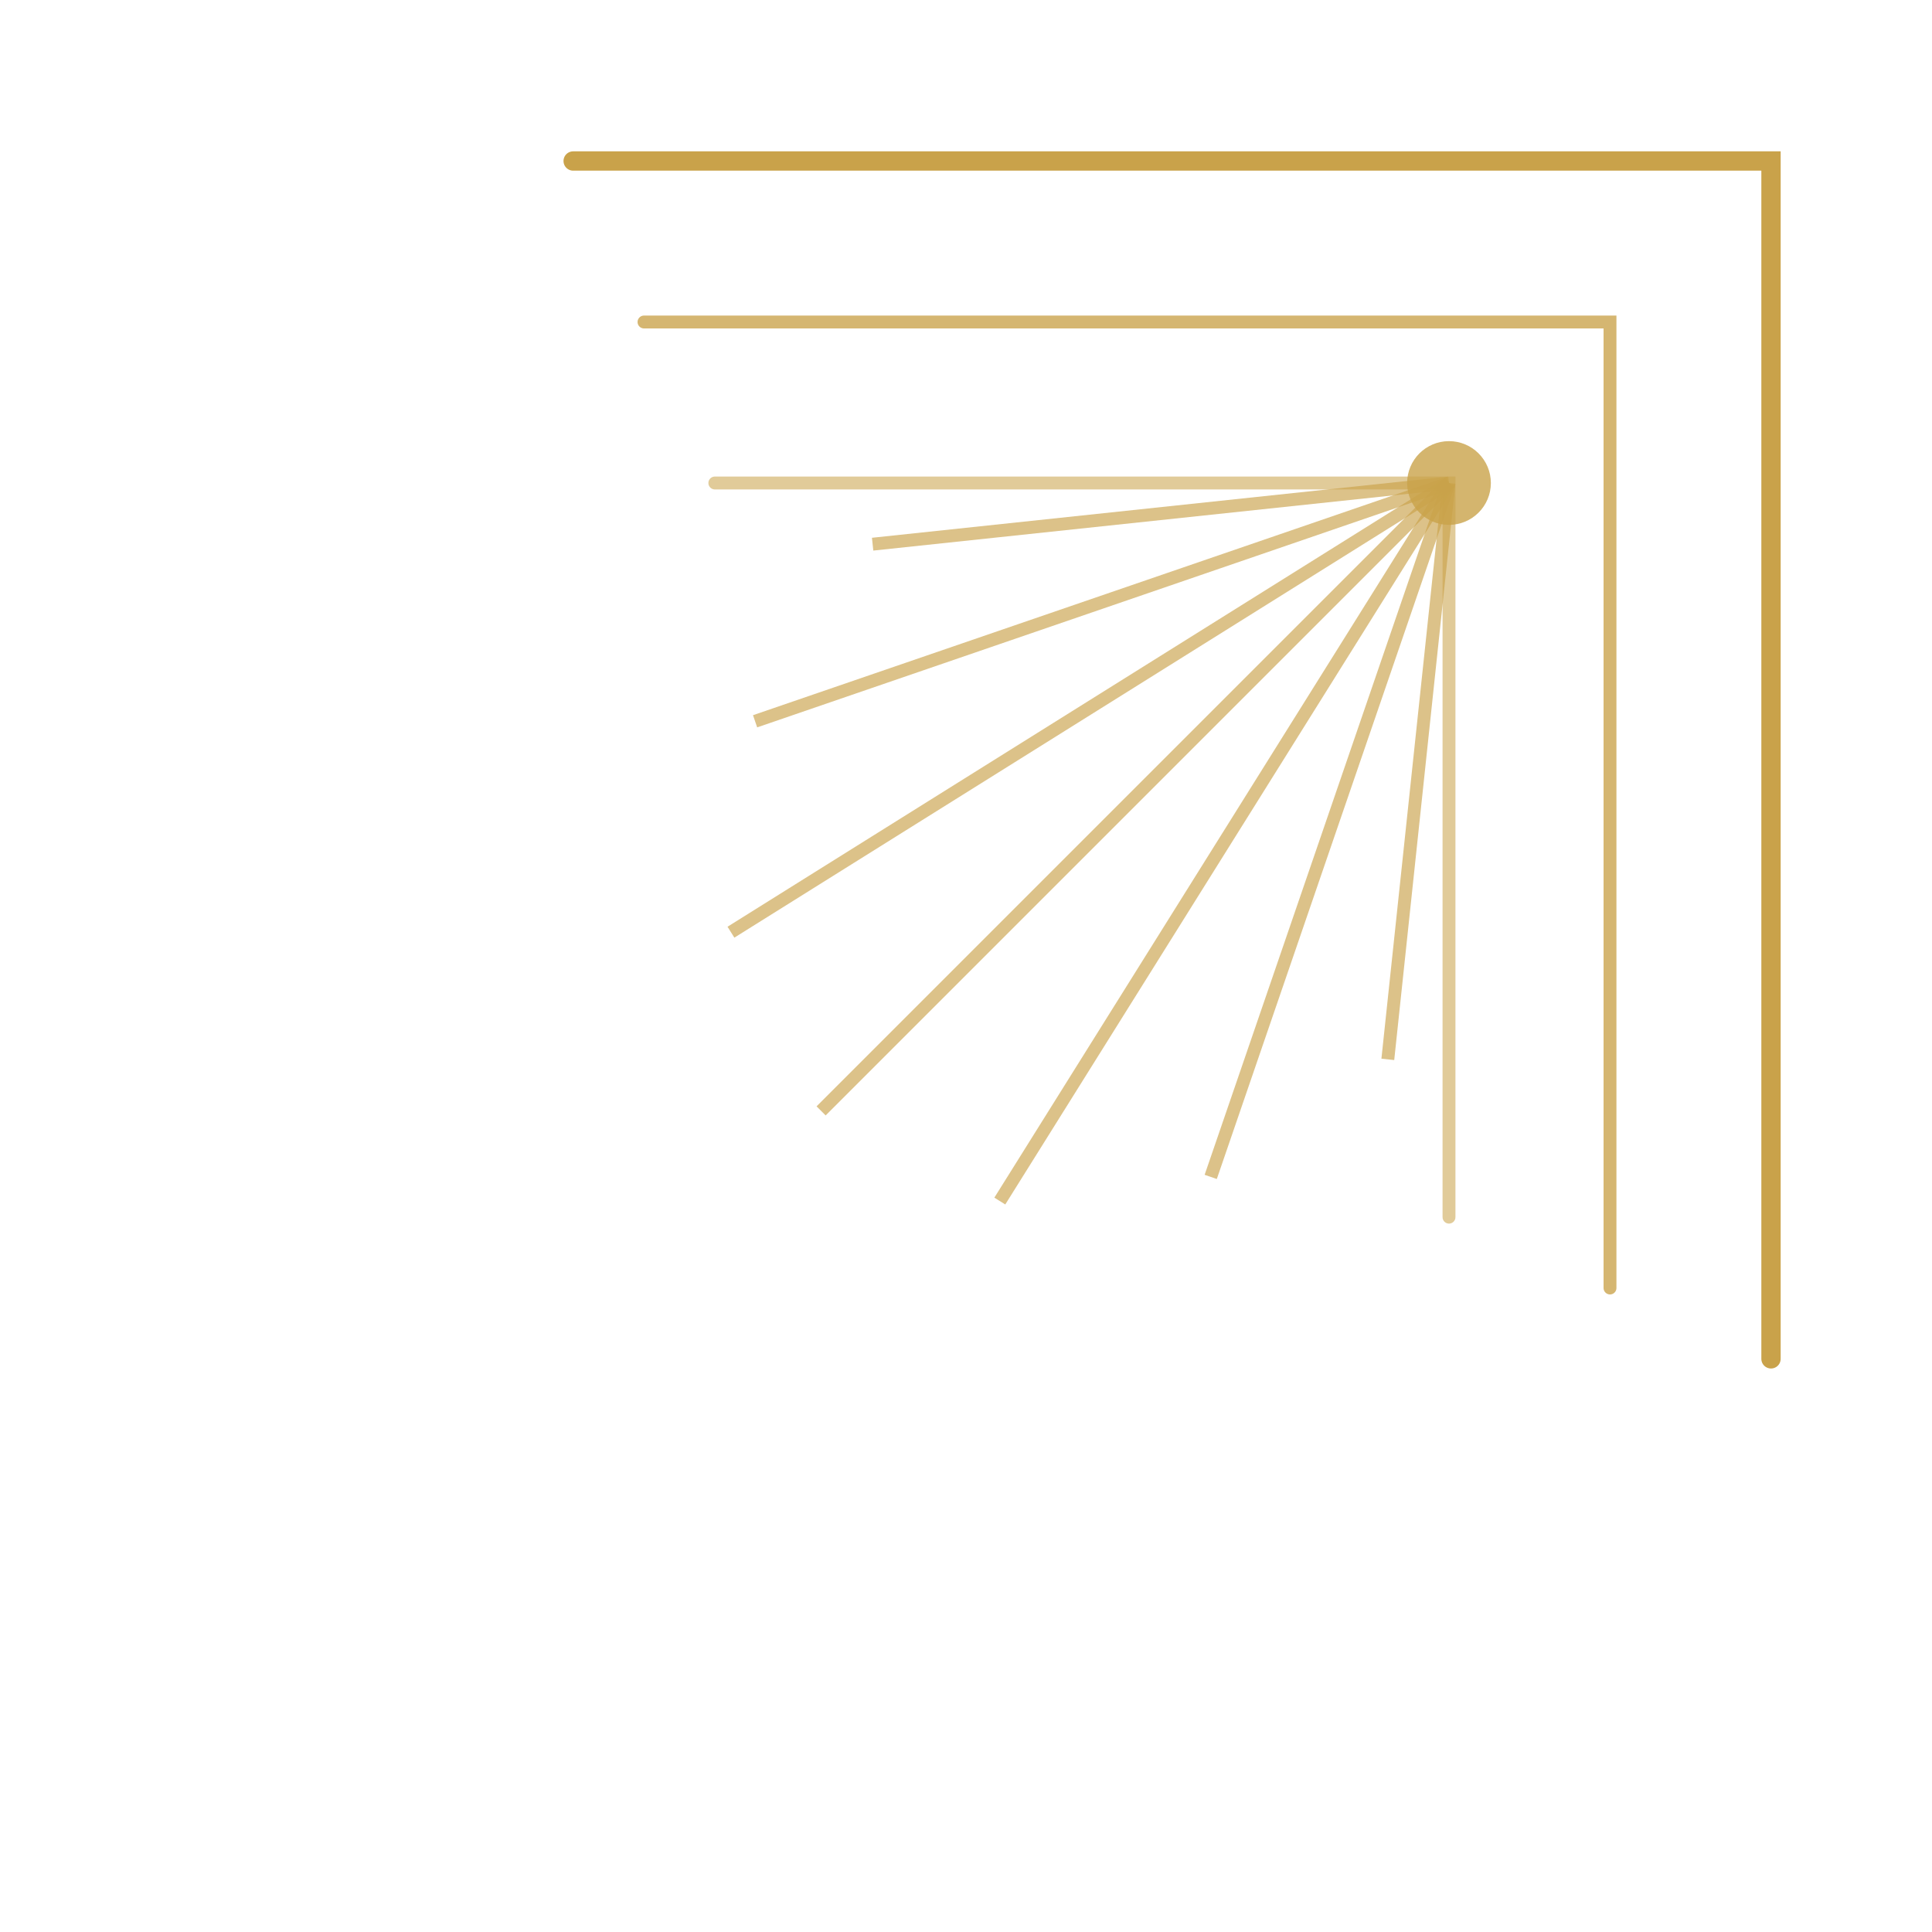
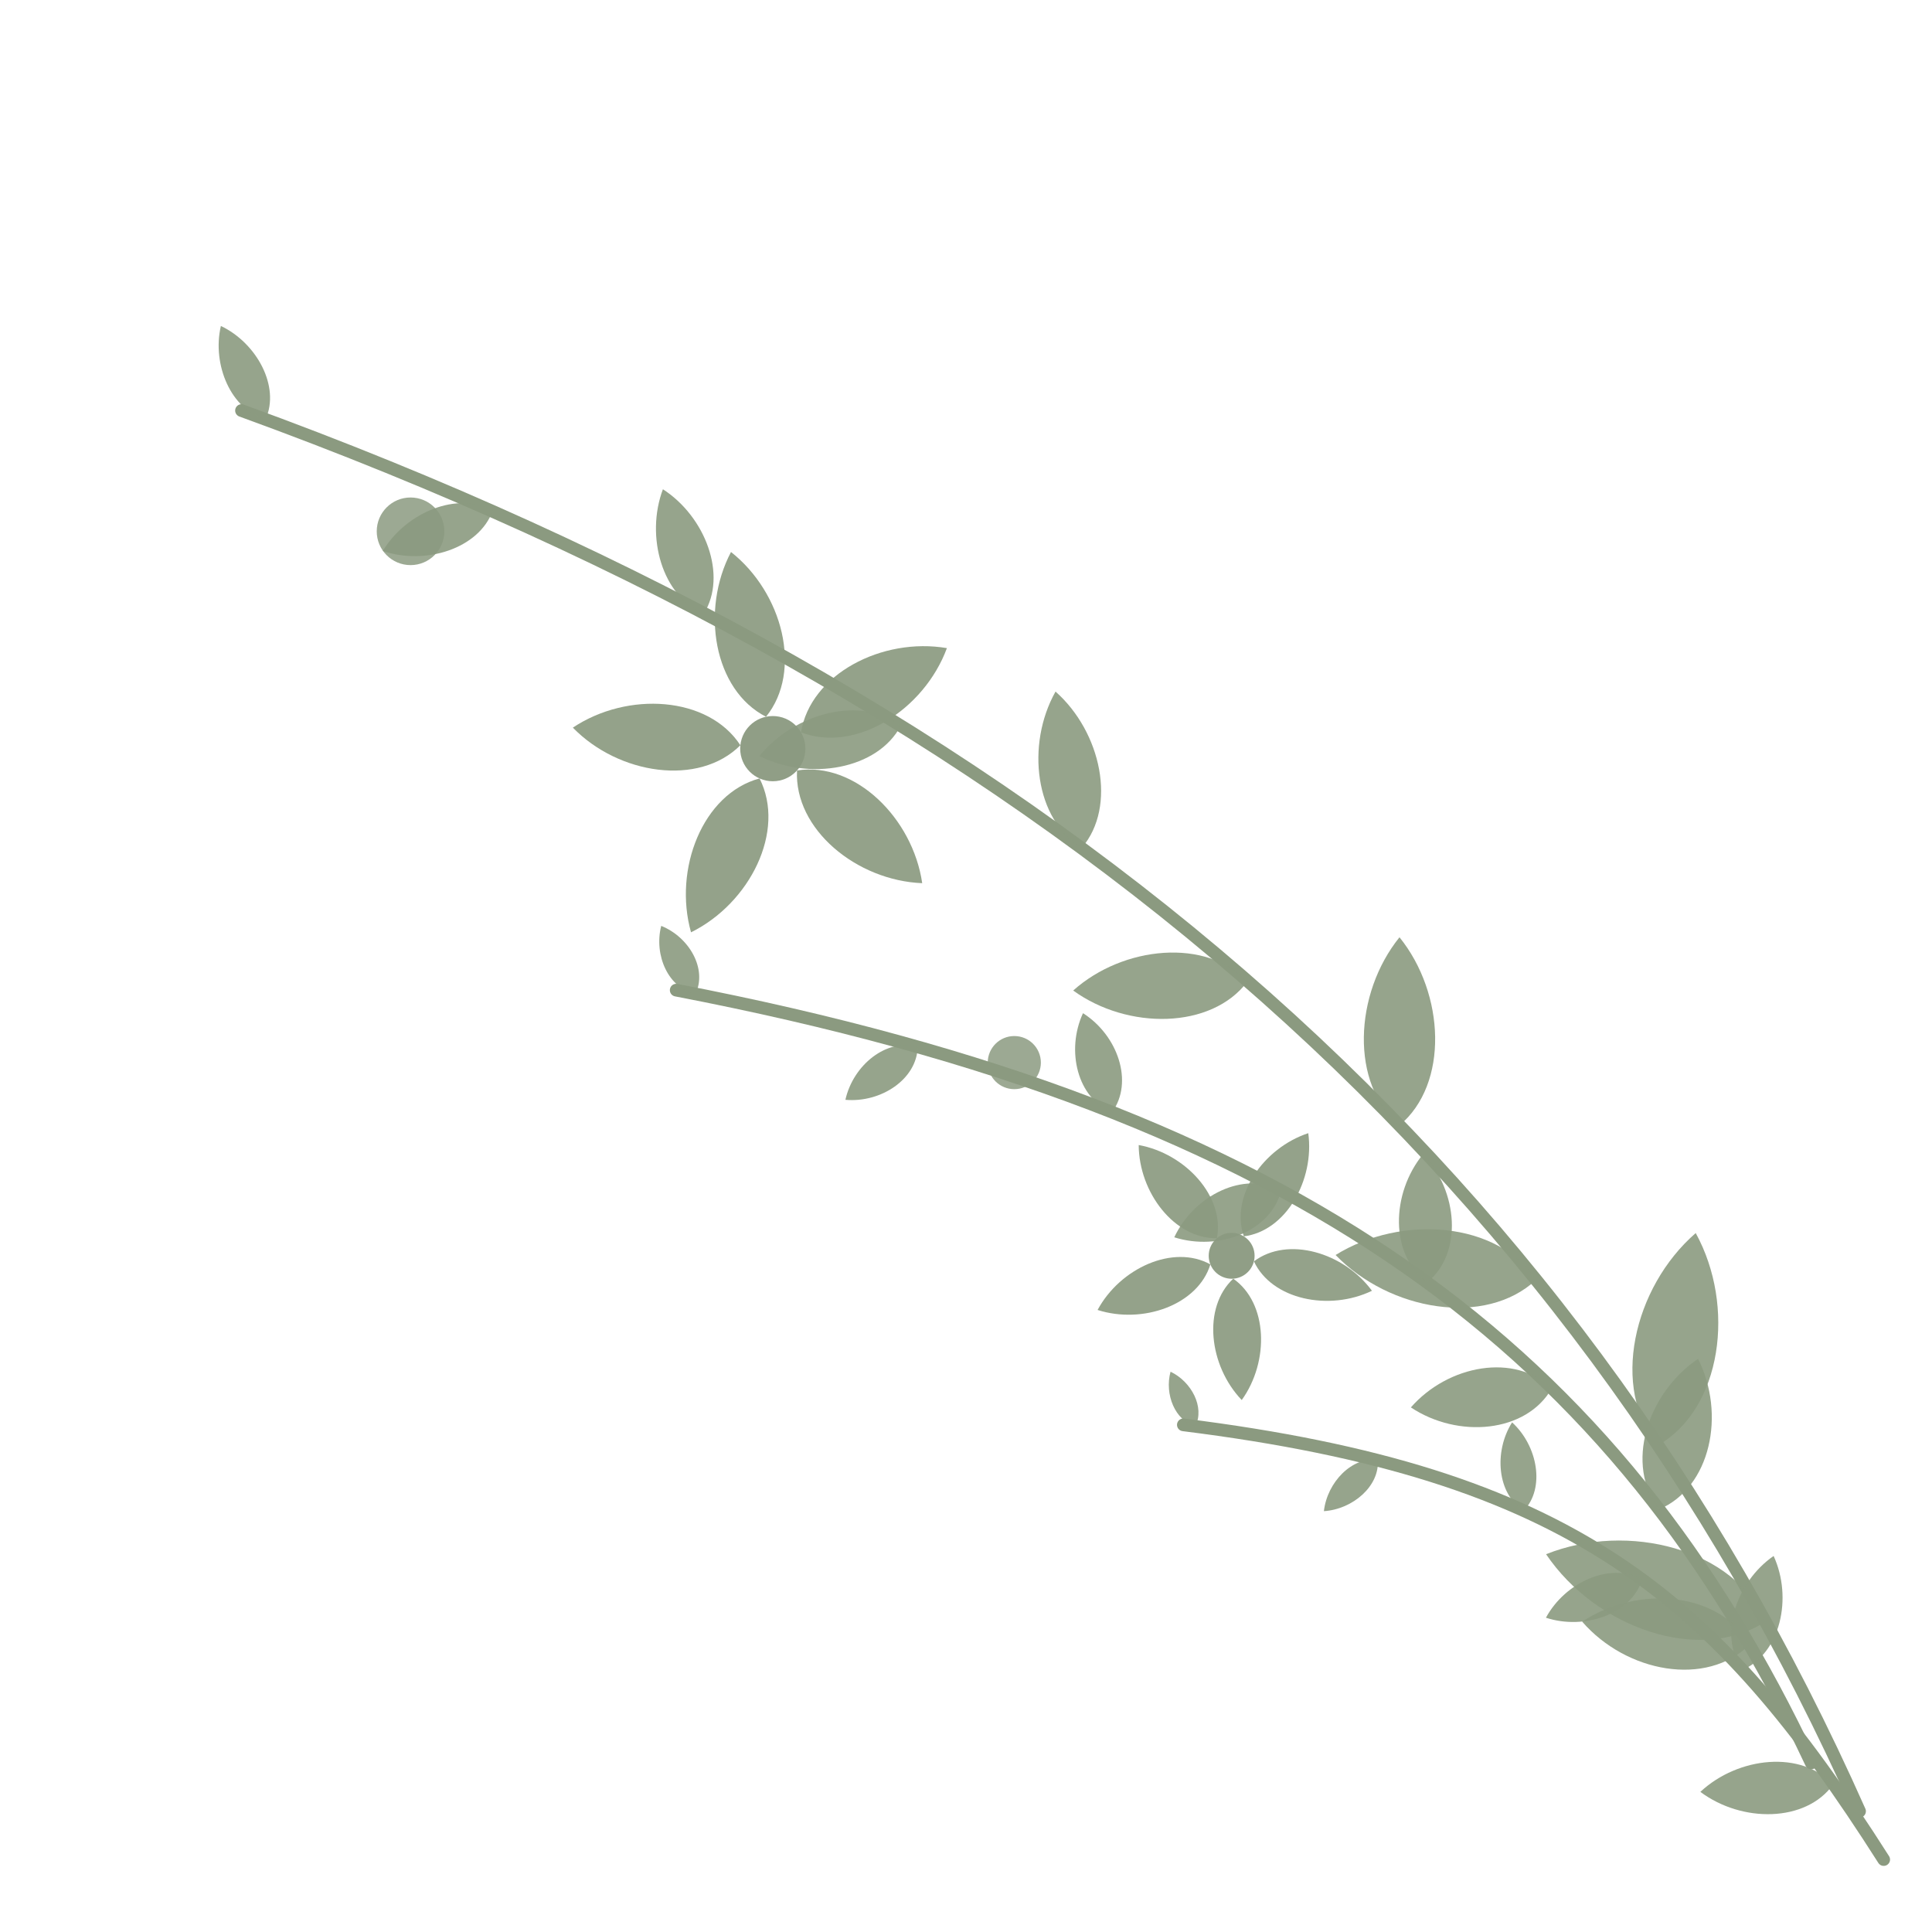
- <svg xmlns="http://www.w3.org/2000/svg" viewBox="0 0 120 120" width="100%" height="auto" aria-hidden="true">
-   <g transform="translate(120,0) scale(-1,1)">
-     <path d="M10.0,84.4 L10.0,10.0 L84.4,10.0" fill="none" stroke="#C9A24A" stroke-width="1.2" stroke-opacity="1.0" stroke-linecap="round" />
-     <path d="M20.0,80.0 L20.0,20.0 L80.0,20.0" fill="none" stroke="#C9A24A" stroke-width="0.8" stroke-opacity="0.78" stroke-linecap="round" />
-     <path d="M30.0,75.6 L30.0,30.0 L75.6,30.0" fill="none" stroke="#C9A24A" stroke-width="0.8" stroke-opacity="0.56" stroke-linecap="round" />
-     <line x1="30.0" y1="30.0" x2="65.8" y2="33.8" stroke="#C9A24A" stroke-width="0.8" stroke-opacity="0.65" />
-     <line x1="30.0" y1="30.0" x2="73.1" y2="44.8" stroke="#C9A24A" stroke-width="0.8" stroke-opacity="0.65" />
-     <line x1="30.0" y1="30.0" x2="74.6" y2="57.9" stroke="#C9A24A" stroke-width="0.8" stroke-opacity="0.65" />
-     <line x1="30.0" y1="30.0" x2="69.0" y2="69.0" stroke="#C9A24A" stroke-width="0.8" stroke-opacity="0.65" />
-     <line x1="30.0" y1="30.0" x2="57.9" y2="74.6" stroke="#C9A24A" stroke-width="0.8" stroke-opacity="0.65" />
-     <line x1="30.0" y1="30.0" x2="44.8" y2="73.1" stroke="#C9A24A" stroke-width="0.8" stroke-opacity="0.65" />
-     <line x1="30.0" y1="30.0" x2="33.8" y2="65.8" stroke="#C9A24A" stroke-width="0.8" stroke-opacity="0.65" />
-     <circle cx="30.0" cy="30.0" r="2.6" fill="#C9A24A" fill-opacity="0.8" />
+ <svg xmlns="http://www.w3.org/2000/svg" viewBox="0 0 160 160" width="160" height="160" aria-hidden="true">
+   <g transform="translate(160,0) scale(-1,1)">
+     <path d="M6.0,150.0 C30.0,96.0 74.0,58.0 140.0,34.0" fill="none" stroke="#8B9A80" stroke-width="1.05" stroke-linecap="round" />
+     <g transform="translate(13.8,134.3) rotate(72.9) scale(1.00)">
+       <path d="M0,0 C5.0,-4.18 4.6,-13.3 0,-19 C-4.6,-13.3 -5.0,-4.18 0,0 Z" fill="#8B9A80" fill-opacity="0.9" />
+     </g>
+     <g transform="translate(22.7,119.7) rotate(-10.1) scale(0.94)">
+       <path d="M0,0 C5.0,-4.18 4.6,-13.3 0,-19 C-4.6,-13.3 -5.0,-4.18 0,0 Z" fill="#8B9A80" fill-opacity="0.9" />
+     </g>
+     <g transform="translate(32.8,106.0) rotate(82.9) scale(0.88)">
+       <path d="M0,0 C5.0,-4.18 4.6,-13.3 0,-19 C-4.6,-13.3 -5.0,-4.18 0,0 Z" fill="#8B9A80" fill-opacity="0.9" />
+     </g>
+     <g transform="translate(44.1,93.2) rotate(-0.0) scale(0.82)">
+       <path d="M0,0 C5.0,-4.18 4.6,-13.3 0,-19 C-4.6,-13.3 -5.0,-4.18 0,0 Z" fill="#8B9A80" fill-opacity="0.9" />
+     </g>
+     <g transform="translate(56.7,81.3) rotate(92.9) scale(0.76)">
+       <path d="M0,0 C5.0,-4.18 4.6,-13.3 0,-19 C-4.6,-13.3 -5.0,-4.18 0,0 Z" fill="#8B9A80" fill-opacity="0.9" />
+     </g>
+     <g transform="translate(70.4,70.2) rotate(9.6) scale(0.69)">
+       <path d="M0,0 C5.0,-4.18 4.6,-13.3 0,-19 C-4.6,-13.3 -5.0,-4.18 0,0 Z" fill="#8B9A80" fill-opacity="0.9" />
+     </g>
+     <g transform="translate(85.4,60.1) rotate(102.1) scale(0.63)">
+       <path d="M0,0 C5.0,-4.18 4.6,-13.3 0,-19 C-4.6,-13.3 -5.0,-4.18 0,0 Z" fill="#8B9A80" fill-opacity="0.9" />
+     </g>
+     <g transform="translate(101.7,50.8) rotate(18.3) scale(0.57)">
+       <path d="M0,0 C5.0,-4.18 4.6,-13.3 0,-19 C-4.6,-13.3 -5.0,-4.18 0,0 Z" fill="#8B9A80" fill-opacity="0.9" />
+     </g>
+     <g transform="translate(119.2,42.3) rotate(110.1) scale(0.51)">
+       <path d="M0,0 C5.0,-4.18 4.6,-13.3 0,-19 C-4.6,-13.3 -5.0,-4.18 0,0 Z" fill="#8B9A80" fill-opacity="0.9" />
+     </g>
+     <g transform="translate(138.0,34.7) rotate(25.7) scale(0.45)">
+       <path d="M0,0 C5.0,-4.18 4.6,-13.3 0,-19 C-4.6,-13.3 -5.0,-4.18 0,0 Z" fill="#8B9A80" fill-opacity="0.9" />
+     </g>
+     <path d="M10.0,146.0 C26.0,112.0 52.0,92.0 104.0,82.0" fill="none" stroke="#8B9A80" stroke-width="1.05" stroke-linecap="round" />
+     <g transform="translate(15.1,136.2) rotate(82.2) scale(1.00)">
+       <path d="M0,0 C4.0,-3.08 3.68,-9.8 0,-14 C-3.68,-9.8 -4.0,-3.08 0,0 Z" fill="#8B9A80" fill-opacity="0.9" />
+     </g>
+     <g transform="translate(22.6,125.0) rotate(-14.5) scale(0.92)">
+       <path d="M0,0 C4.0,-3.08 3.68,-9.8 0,-14 C-3.68,-9.8 -4.0,-3.08 0,0 Z" fill="#8B9A80" fill-opacity="0.9" />
+     </g>
+     <g transform="translate(31.5,115.0) rotate(97.6) scale(0.84)">
+       <path d="M0,0 C4.0,-3.08 3.68,-9.8 0,-14 C-3.68,-9.8 -4.0,-3.08 0,0 Z" fill="#8B9A80" fill-opacity="0.9" />
+     </g>
+     <g transform="translate(41.8,106.2) rotate(1.8) scale(0.76)">
+       <path d="M0,0 C4.0,-3.08 3.68,-9.8 0,-14 C-3.68,-9.8 -4.0,-3.08 0,0 Z" fill="#8B9A80" fill-opacity="0.9" />
+     </g>
+     <g transform="translate(53.9,98.6) rotate(113.6) scale(0.69)">
+       <path d="M0,0 C4.0,-3.08 3.68,-9.8 0,-14 C-3.68,-9.8 -4.0,-3.08 0,0 Z" fill="#8B9A80" fill-opacity="0.9" />
+     </g>
+     <g transform="translate(67.9,92.1) rotate(16.4) scale(0.61)">
+       <path d="M0,0 C4.0,-3.08 3.68,-9.8 0,-14 C-3.68,-9.8 -4.0,-3.08 0,0 Z" fill="#8B9A80" fill-opacity="0.9" />
+     </g>
+     <g transform="translate(84.0,86.7) rotate(126.2) scale(0.53)">
+       <path d="M0,0 C4.0,-3.08 3.68,-9.8 0,-14 C-3.68,-9.8 -4.0,-3.08 0,0 Z" fill="#8B9A80" fill-opacity="0.9" />
+     </g>
+     <g transform="translate(102.4,82.3) rotate(26.8) scale(0.45)">
+       <path d="M0,0 C4.0,-3.08 3.68,-9.8 0,-14 C-3.68,-9.8 -4.0,-3.08 0,0 Z" fill="#8B9A80" fill-opacity="0.9" />
+     </g>
+     <path d="M4.0,154.0 C18.0,132.0 30.0,122.0 62.0,118.0" fill="none" stroke="#8B9A80" stroke-width="1.05" stroke-linecap="round" />
+     <g transform="translate(8.2,147.8) rotate(93.1) scale(1.00)">
+       <path d="M0,0 C3.0,-2.42 2.76,-7.7 0,-11 C-2.76,-7.7 -3.0,-2.42 0,0 Z" fill="#8B9A80" fill-opacity="0.9" />
+     </g>
+     <g transform="translate(15.7,138.3) rotate(-15.3) scale(0.89)">
+       <path d="M0,0 C3.0,-2.42 2.76,-7.7 0,-11 C-2.76,-7.7 -3.0,-2.42 0,0 Z" fill="#8B9A80" fill-opacity="0.9" />
+     </g>
+     <g transform="translate(24.0,130.8) rotate(111.7) scale(0.78)">
+       <path d="M0,0 C3.0,-2.42 2.76,-7.7 0,-11 C-2.76,-7.7 -3.0,-2.42 0,0 Z" fill="#8B9A80" fill-opacity="0.9" />
+     </g>
+     <g transform="translate(33.8,125.1) rotate(7.6) scale(0.67)">
+       <path d="M0,0 C3.0,-2.42 2.76,-7.7 0,-11 C-2.76,-7.7 -3.0,-2.42 0,0 Z" fill="#8B9A80" fill-opacity="0.9" />
+     </g>
+     <g transform="translate(45.9,120.9) rotate(133.6) scale(0.56)">
+       <path d="M0,0 C3.0,-2.42 2.76,-7.7 0,-11 C-2.76,-7.7 -3.0,-2.42 0,0 Z" fill="#8B9A80" fill-opacity="0.9" />
+     </g>
+     <g transform="translate(61.0,118.1) rotate(24.6) scale(0.45)">
+       <path d="M0,0 C3.0,-2.42 2.76,-7.7 0,-11 C-2.76,-7.7 -3.0,-2.42 0,0 Z" fill="#8B9A80" fill-opacity="0.9" />
+     </g>
+     <g transform="translate(96.0,62.0) rotate(12.0) translate(0,-2.7)">
+       <path d="M0,0 C3.78,-3.069 3.478,-9.765 0,-13.95 C-3.478,-9.765 -3.78,-3.069 0,0 Z" fill="#8B9A80" fill-opacity="0.92" />
+     </g>
+     <g transform="translate(96.0,62.0) rotate(84.0) translate(0,-2.7)">
+       <path d="M0,0 C3.78,-3.069 3.478,-9.765 0,-13.95 C-3.478,-9.765 -3.78,-3.069 0,0 Z" fill="#8B9A80" fill-opacity="0.92" />
+     </g>
+     <g transform="translate(96.0,62.0) rotate(156.0) translate(0,-2.7)">
+       <path d="M0,0 C3.78,-3.069 3.478,-9.765 0,-13.95 C-3.478,-9.765 -3.78,-3.069 0,0 Z" fill="#8B9A80" fill-opacity="0.92" />
+     </g>
+     <g transform="translate(96.0,62.0) rotate(228.0) translate(0,-2.7)">
+       <path d="M0,0 C3.78,-3.069 3.478,-9.765 0,-13.95 C-3.478,-9.765 -3.78,-3.069 0,0 Z" fill="#8B9A80" fill-opacity="0.92" />
+     </g>
+     <g transform="translate(96.0,62.0) rotate(300.0) translate(0,-2.7)">
+       <path d="M0,0 C3.78,-3.069 3.478,-9.765 0,-13.95 C-3.478,-9.765 -3.78,-3.069 0,0 Z" fill="#8B9A80" fill-opacity="0.92" />
+     </g>
+     <circle cx="96.0" cy="62.0" r="2.7" fill="#8B9A80" fill-opacity="0.95" />
+     <g transform="translate(58.0,104.0) rotate(40.0) translate(0,-1.9)">
+       <path d="M0,0 C2.73,-2.217 2.512,-7.053 0,-10.075 C-2.512,-7.053 -2.73,-2.217 0,0 Z" fill="#8B9A80" fill-opacity="0.92" />
+     </g>
+     <g transform="translate(58.0,104.0) rotate(112.0) translate(0,-1.9)">
+       <path d="M0,0 C2.73,-2.217 2.512,-7.053 0,-10.075 C-2.512,-7.053 -2.73,-2.217 0,0 Z" fill="#8B9A80" fill-opacity="0.92" />
+     </g>
+     <g transform="translate(58.0,104.0) rotate(184.0) translate(0,-1.9)">
+       <path d="M0,0 C2.73,-2.217 2.512,-7.053 0,-10.075 C-2.512,-7.053 -2.73,-2.217 0,0 Z" fill="#8B9A80" fill-opacity="0.92" />
+     </g>
+     <g transform="translate(58.0,104.0) rotate(256.0) translate(0,-1.9)">
+       <path d="M0,0 C2.73,-2.217 2.512,-7.053 0,-10.075 C-2.512,-7.053 -2.73,-2.217 0,0 Z" fill="#8B9A80" fill-opacity="0.92" />
+     </g>
+     <g transform="translate(58.0,104.0) rotate(328.0) translate(0,-1.9)">
+       <path d="M0,0 C2.73,-2.217 2.512,-7.053 0,-10.075 C-2.512,-7.053 -2.73,-2.217 0,0 Z" fill="#8B9A80" fill-opacity="0.92" />
+     </g>
+     <circle cx="58.0" cy="104.0" r="1.9" fill="#8B9A80" fill-opacity="0.95" />
+     <circle cx="126.0" cy="44.0" r="2.8" fill="#8B9A80" fill-opacity="0.85" />
+     <circle cx="76.0" cy="88.0" r="2.2" fill="#8B9A80" fill-opacity="0.85" />
  </g>
</svg>
